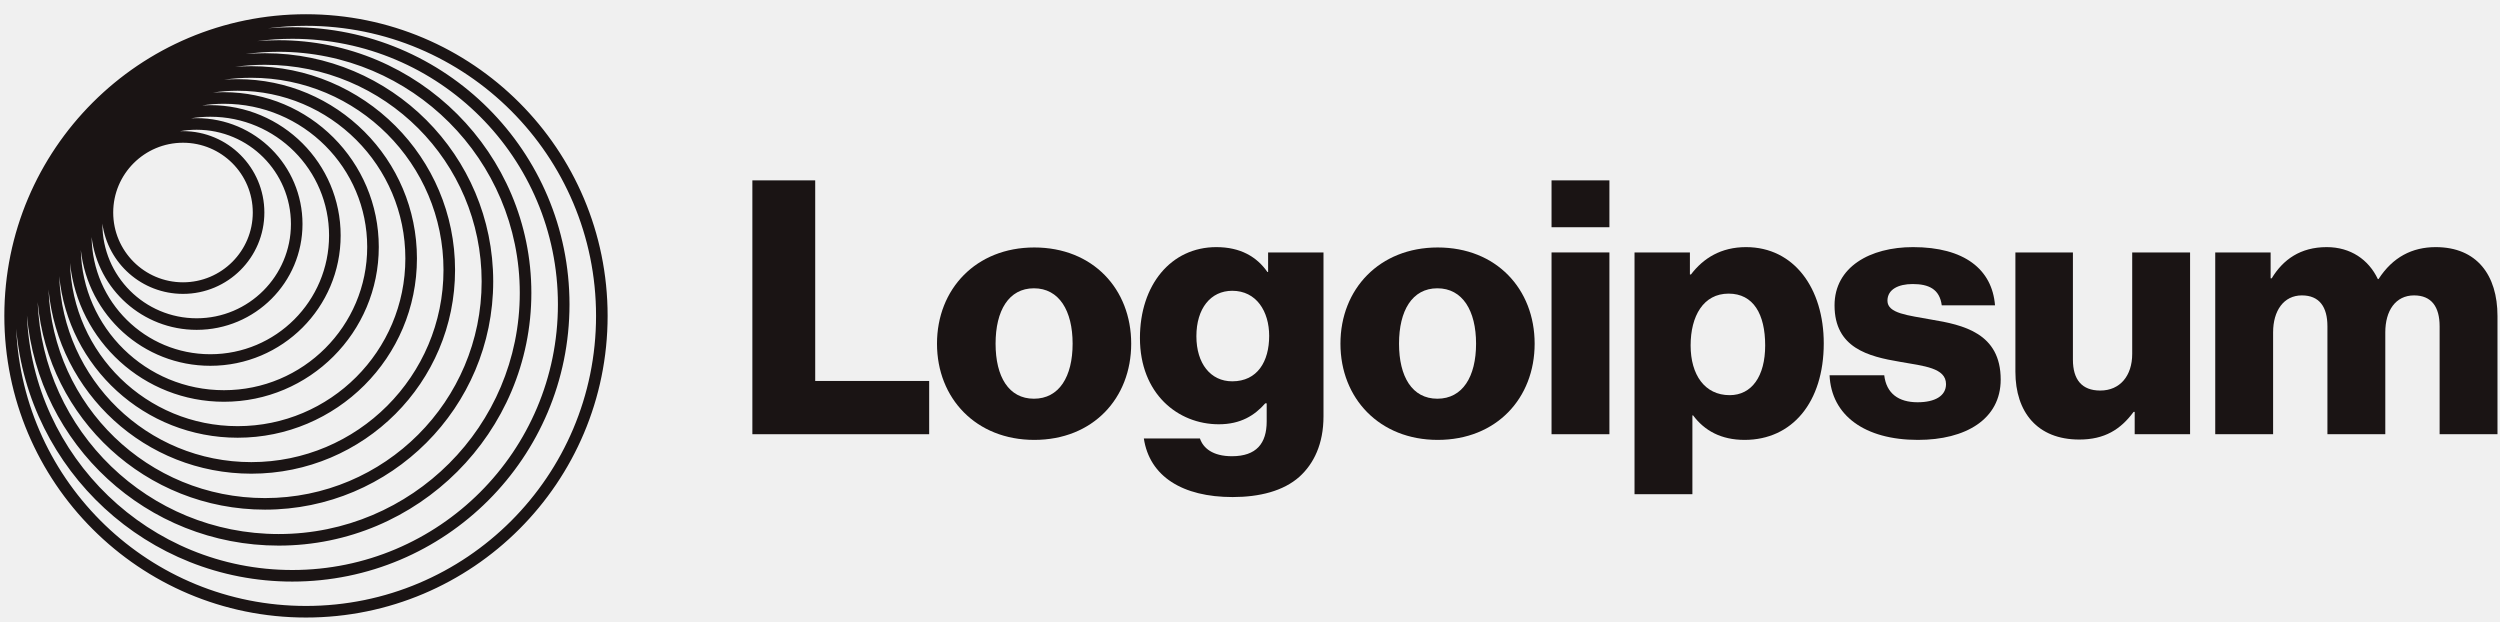
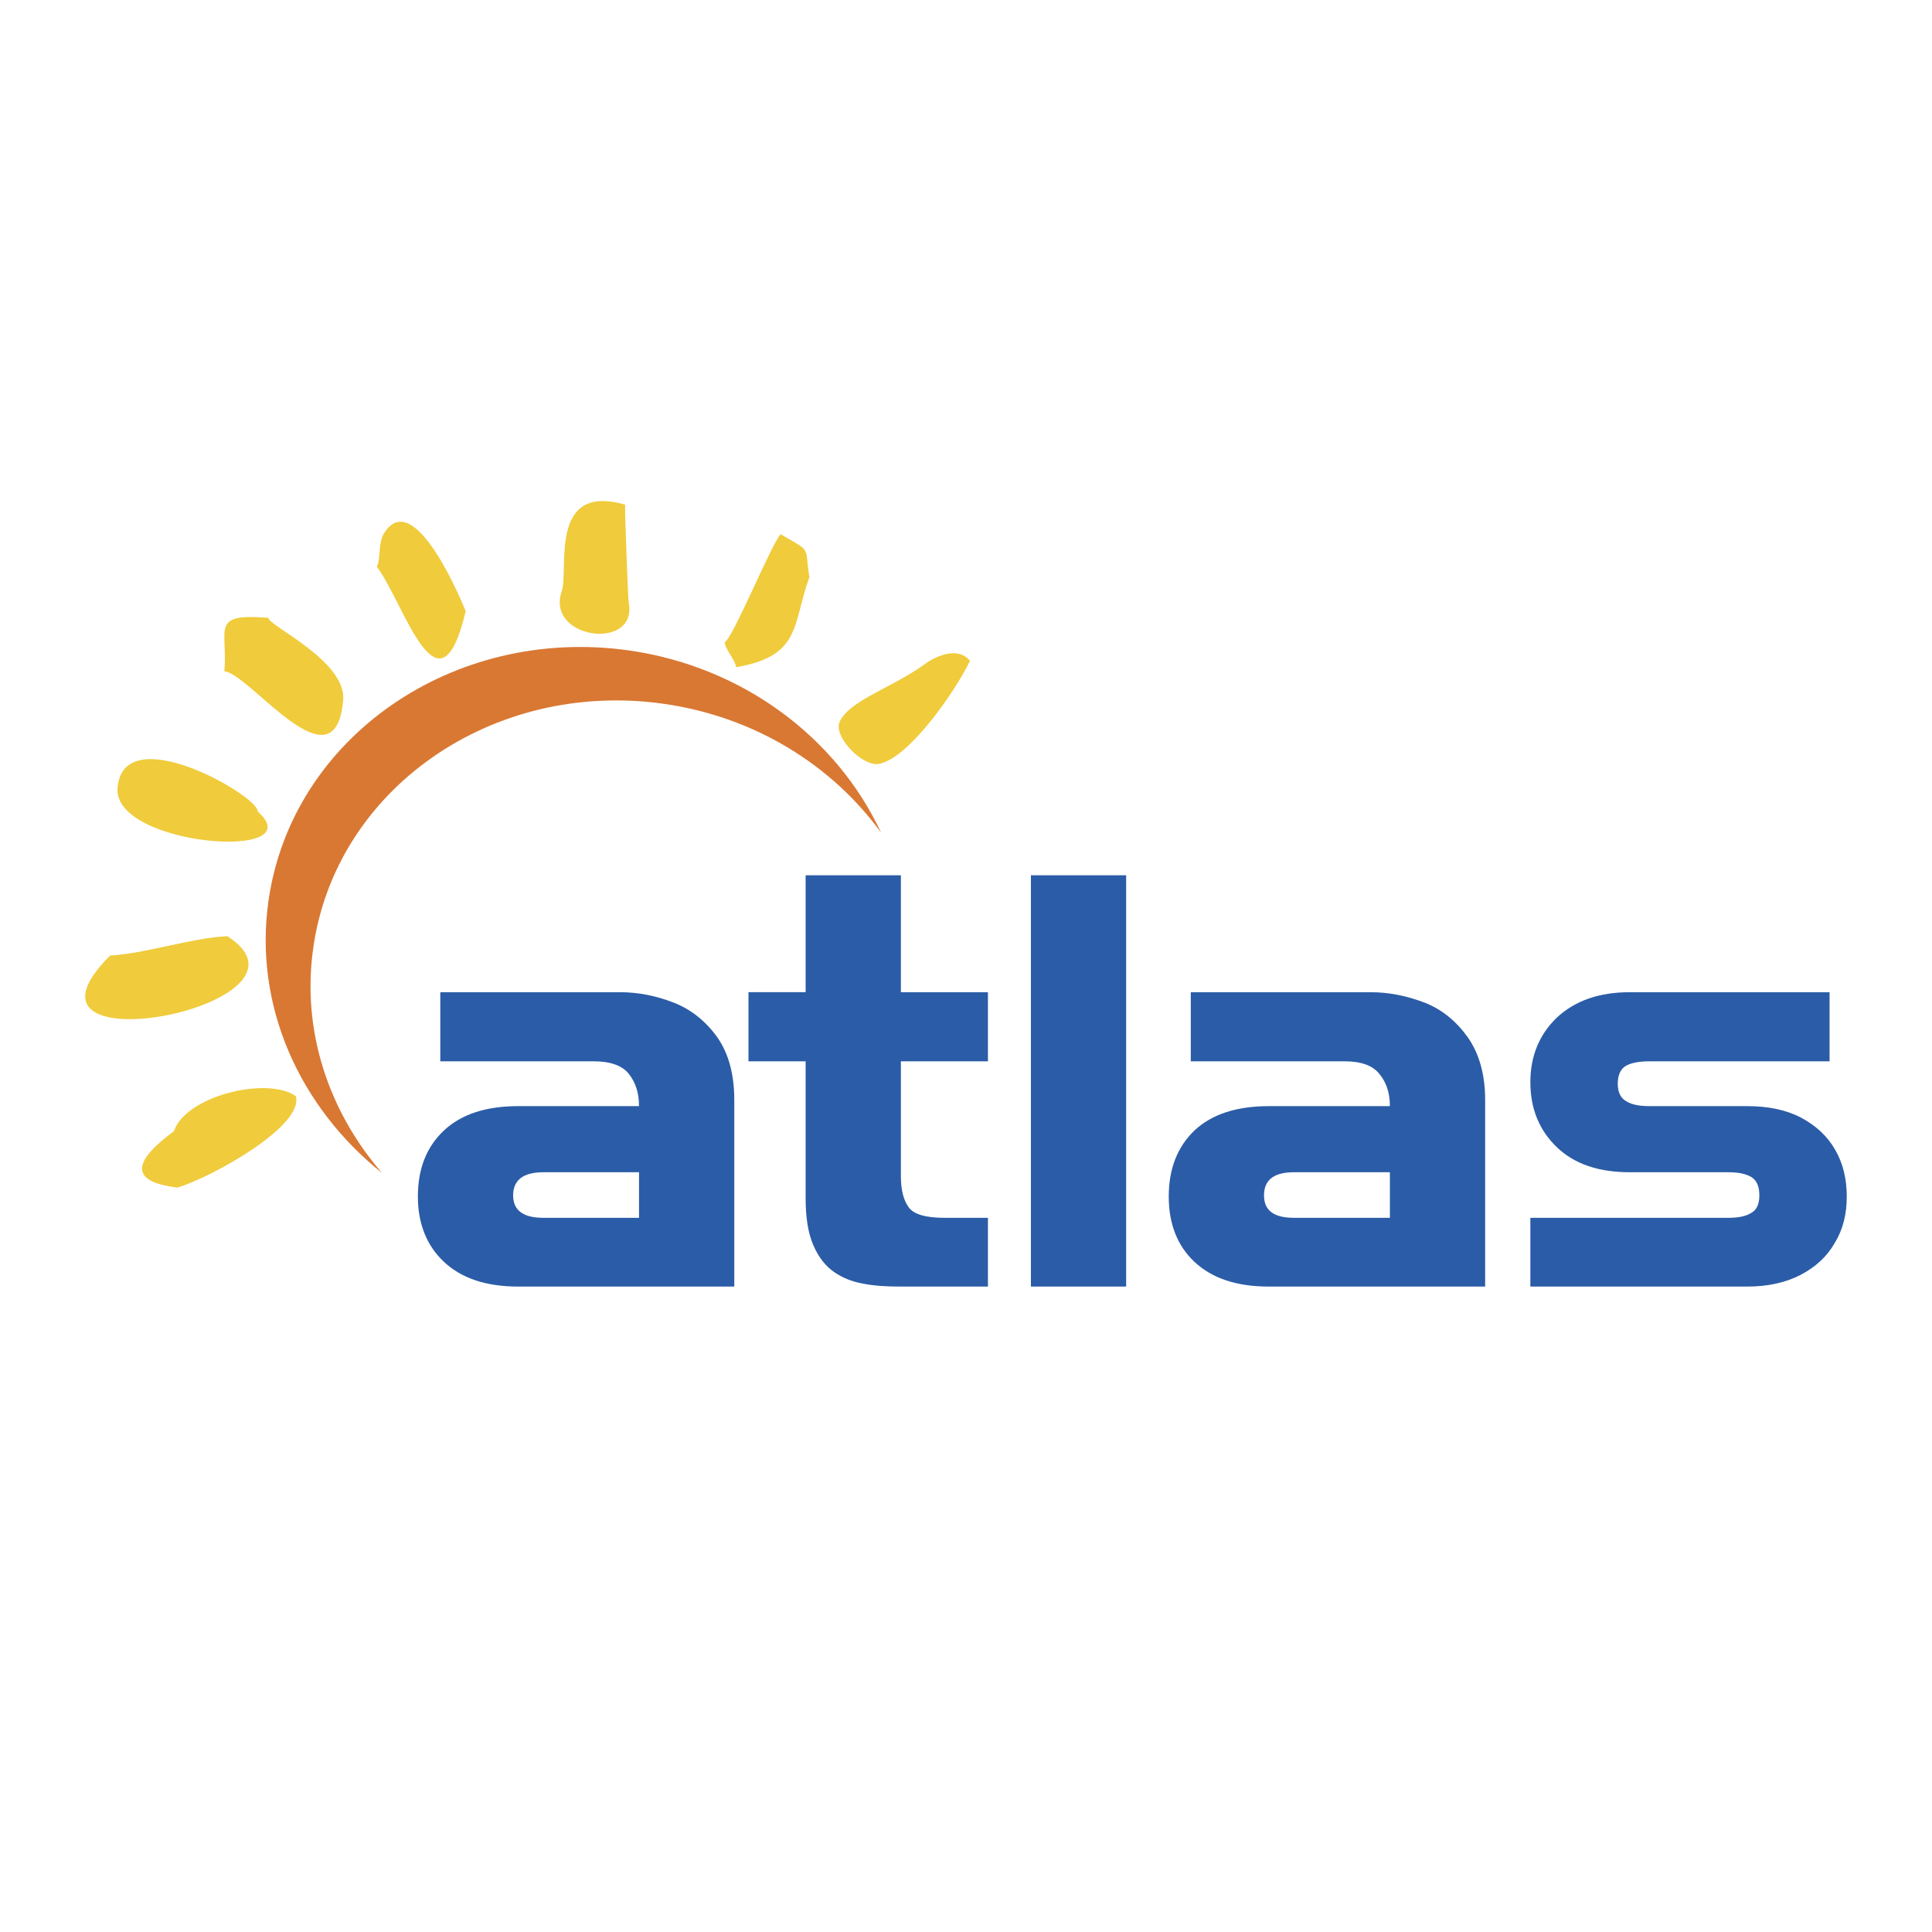
- <svg xmlns="http://www.w3.org/2000/svg" id="logo-53" width="169" height="42" viewBox="0 0 169 42" fill="none">
-   <path d="M50.86 29.353H62.812V25.753H55.108V12.193H50.86V29.353Z" class="cneutral" fill="#1A1414" />
-   <path d="M69.893 26.953C68.189 26.953 67.301 25.465 67.301 23.233C67.301 21.001 68.189 19.489 69.893 19.489C71.597 19.489 72.509 21.001 72.509 23.233C72.509 25.465 71.597 26.953 69.893 26.953ZM69.917 29.737C73.877 29.737 76.469 26.929 76.469 23.233C76.469 19.537 73.877 16.729 69.917 16.729C65.981 16.729 63.341 19.537 63.341 23.233C63.341 26.929 65.981 29.737 69.917 29.737Z" class="cneutral" fill="#1A1414" />
-   <path d="M83.324 33.601C85.148 33.601 86.756 33.193 87.836 32.233C88.82 31.345 89.468 30.001 89.468 28.153V17.065H85.724V18.385H85.676C84.956 17.353 83.852 16.705 82.22 16.705C79.172 16.705 77.06 19.249 77.06 22.849C77.06 26.617 79.628 28.681 82.388 28.681C83.876 28.681 84.812 28.081 85.532 27.265H85.628V28.489C85.628 29.977 84.932 30.841 83.276 30.841C81.98 30.841 81.332 30.289 81.116 29.641H77.324C77.708 32.209 79.94 33.601 83.324 33.601ZM83.3 25.777C81.836 25.777 80.876 24.577 80.876 22.729C80.876 20.857 81.836 19.657 83.3 19.657C84.932 19.657 85.796 21.049 85.796 22.705C85.796 24.433 85.004 25.777 83.3 25.777Z" class="cneutral" fill="#1A1414" />
-   <path d="M97.166 26.953C95.462 26.953 94.574 25.465 94.574 23.233C94.574 21.001 95.462 19.489 97.166 19.489C98.87 19.489 99.782 21.001 99.782 23.233C99.782 25.465 98.87 26.953 97.166 26.953ZM97.19 29.737C101.15 29.737 103.742 26.929 103.742 23.233C103.742 19.537 101.15 16.729 97.19 16.729C93.254 16.729 90.614 19.537 90.614 23.233C90.614 26.929 93.254 29.737 97.19 29.737Z" class="cneutral" fill="#1A1414" />
-   <path d="M104.884 29.353H108.796V17.065H104.884V29.353ZM104.884 15.361H108.796V12.193H104.884V15.361Z" class="cneutral" fill="#1A1414" />
-   <path d="M110.494 33.409H114.406V28.081H114.454C115.222 29.113 116.35 29.737 117.934 29.737C121.15 29.737 123.286 27.193 123.286 23.209C123.286 19.513 121.294 16.705 118.03 16.705C116.35 16.705 115.15 17.449 114.31 18.553H114.238V17.065H110.494V33.409ZM116.926 26.713C115.246 26.713 114.286 25.345 114.286 23.353C114.286 21.361 115.15 19.849 116.854 19.849C118.534 19.849 119.326 21.241 119.326 23.353C119.326 25.441 118.414 26.713 116.926 26.713Z" class="cneutral" fill="#1A1414" />
-   <path d="M129.655 29.737C132.871 29.737 135.247 28.345 135.247 25.657C135.247 22.513 132.703 21.961 130.543 21.601C128.983 21.313 127.591 21.193 127.591 20.329C127.591 19.561 128.335 19.201 129.295 19.201C130.375 19.201 131.119 19.537 131.263 20.641H134.863C134.671 18.217 132.799 16.705 129.319 16.705C126.415 16.705 124.015 18.049 124.015 20.641C124.015 23.521 126.295 24.097 128.431 24.457C130.063 24.745 131.551 24.865 131.551 25.969C131.551 26.761 130.807 27.193 129.631 27.193C128.335 27.193 127.519 26.593 127.375 25.369H123.679C123.799 28.081 126.055 29.737 129.655 29.737Z" class="cneutral" fill="#1A1414" />
-   <path d="M140.561 29.713C142.265 29.713 143.345 29.041 144.233 27.841H144.305V29.353H148.049V17.065H144.137V23.929C144.137 25.393 143.321 26.401 141.977 26.401C140.729 26.401 140.129 25.657 140.129 24.313V17.065H136.241V25.129C136.241 27.865 137.729 29.713 140.561 29.713Z" class="cneutral" fill="#1A1414" />
-   <path d="M149.75 29.353H153.662V22.465C153.662 21.001 154.382 19.969 155.606 19.969C156.782 19.969 157.334 20.737 157.334 22.057V29.353H161.246V22.465C161.246 21.001 161.942 19.969 163.19 19.969C164.366 19.969 164.918 20.737 164.918 22.057V29.353H168.83V21.361C168.83 18.601 167.438 16.705 164.654 16.705C163.07 16.705 161.75 17.377 160.79 18.865H160.742C160.118 17.545 158.894 16.705 157.286 16.705C155.51 16.705 154.334 17.545 153.566 18.817H153.494V17.065H149.75V29.353Z" class="cneutral" fill="#1A1414" />
-   <path fill-rule="evenodd" clip-rule="evenodd" d="M20.684 0.962C31.946 0.962 41.075 10.091 41.075 21.353C41.075 32.615 31.946 41.745 20.684 41.745C9.422 41.745 0.293 32.615 0.293 21.353C0.293 10.091 9.422 0.962 20.684 0.962ZM40.293 21.353C40.293 10.524 31.514 1.745 20.684 1.745C19.811 1.745 18.951 1.802 18.107 1.912C18.652 1.865 19.203 1.84 19.761 1.84C30.109 1.84 38.498 10.229 38.498 20.578C38.498 30.926 30.109 39.315 19.761 39.315C9.964 39.315 1.923 31.796 1.094 22.213C1.544 32.644 10.143 40.962 20.684 40.962C31.514 40.962 40.293 32.183 40.293 21.353ZM37.715 20.578C37.715 10.662 29.677 2.623 19.761 2.623C18.956 2.623 18.163 2.676 17.386 2.779C17.864 2.738 18.348 2.718 18.837 2.718C28.272 2.718 35.92 10.366 35.92 19.801C35.92 29.235 28.272 36.883 18.837 36.883C9.916 36.883 2.593 30.046 1.821 21.326C2.214 30.895 10.095 38.532 19.761 38.532C29.677 38.532 37.715 30.493 37.715 20.578ZM18.837 3.501C27.839 3.501 35.137 10.798 35.137 19.801C35.137 28.803 27.839 36.101 18.837 36.101C10.043 36.101 2.876 29.137 2.549 20.424C3.255 28.288 9.865 34.452 17.914 34.452C26.434 34.452 33.341 27.545 33.341 19.025C33.341 10.505 26.434 3.597 17.914 3.597C17.473 3.597 17.036 3.616 16.605 3.652C17.335 3.552 18.08 3.501 18.837 3.501ZM32.559 19.025C32.559 10.937 26.002 4.38 17.914 4.38C17.23 4.38 16.558 4.427 15.899 4.517C16.259 4.489 16.622 4.475 16.989 4.475C24.596 4.475 30.762 10.641 30.762 18.248C30.762 25.855 24.596 32.021 16.989 32.021C9.829 32.021 3.946 26.558 3.279 19.574C3.567 27.407 10.009 33.67 17.914 33.67C26.002 33.67 32.559 27.113 32.559 19.025ZM16.989 5.258C24.164 5.258 29.98 11.074 29.98 18.248C29.98 25.423 24.164 31.239 16.989 31.239C9.956 31.239 4.228 25.65 4.005 18.671C4.607 24.801 9.777 29.59 16.066 29.59C22.759 29.59 28.185 24.165 28.185 17.471C28.185 10.778 22.759 5.352 16.066 5.352C15.759 5.352 15.454 5.364 15.153 5.386C15.753 5.301 16.366 5.258 16.989 5.258ZM27.402 17.471C27.402 11.21 22.326 6.135 16.066 6.135C15.494 6.135 14.932 6.177 14.384 6.259C14.634 6.241 14.887 6.232 15.142 6.232C20.921 6.232 25.606 10.917 25.606 16.696C25.606 22.475 20.921 27.159 15.142 27.159C9.727 27.159 5.273 23.046 4.733 17.773C4.893 23.895 9.906 28.808 16.066 28.808C22.326 28.808 27.402 23.732 27.402 17.471ZM15.142 7.015C20.489 7.015 24.823 11.349 24.823 16.696C24.823 22.042 20.489 26.377 15.142 26.377C9.863 26.377 5.572 22.152 5.463 16.899C5.951 21.303 9.685 24.728 14.219 24.728C19.084 24.728 23.028 20.784 23.028 15.919C23.028 11.054 19.084 7.109 14.219 7.109C14.033 7.109 13.848 7.115 13.665 7.127C14.146 7.053 14.64 7.015 15.142 7.015ZM22.245 15.919C22.245 11.486 18.652 7.892 14.219 7.892C13.774 7.892 13.337 7.928 12.911 7.998C13.038 7.991 13.166 7.988 13.294 7.988C17.246 7.988 20.449 11.191 20.449 15.143C20.449 19.095 17.246 22.298 13.294 22.298C9.64 22.298 6.626 19.559 6.193 16.023C6.248 20.408 9.82 23.946 14.219 23.946C18.652 23.946 22.245 20.352 22.245 15.919ZM13.294 8.771C16.814 8.771 19.667 11.624 19.667 15.143C19.667 18.663 16.814 21.516 13.294 21.516C9.775 21.516 6.922 18.663 6.922 15.143C6.922 15.135 6.922 15.126 6.922 15.118C7.288 17.8 9.588 19.866 12.371 19.866C15.408 19.866 17.871 17.404 17.871 14.366C17.871 11.329 15.408 8.866 12.371 8.866C12.302 8.866 12.234 8.868 12.165 8.87C12.532 8.805 12.909 8.771 13.294 8.771ZM17.088 14.366C17.088 11.761 14.976 9.649 12.371 9.649C9.765 9.649 7.653 11.761 7.653 14.366C7.653 16.972 9.765 19.084 12.371 19.084C14.976 19.084 17.088 16.972 17.088 14.366Z" class="cneutral" fill="#1A1414" />
+ <svg xmlns="http://www.w3.org/2000/svg" width="2500" height="2500" viewBox="0 0 192.756 192.756">
+   <g fill-rule="evenodd" clip-rule="evenodd">
+     <path fill="#fff" d="M0 0h192.756v192.756H0V0z" />
+     <path d="M26.783 61.646c-5.889-.484-4.025 1.081-4.398 5.33 2.497.186 11.032 12.001 11.853 2.907.372-3.951-7.53-7.492-7.455-8.237zM38.263 53.297c-.522.895-.298 2.684-.671 3.243 2.684 3.503 6.187 15.802 8.871 4.435-.001 0-5.107-12.895-8.2-7.678zM62.376 50.353c-7.715-2.236-5.59 6.522-6.336 8.647-1.64 4.808 7.715 6 6.672 1.043-.037-.111-.41-9.429-.336-9.69zM80.751 57.583c-.522-3.205.335-2.423-2.87-4.286-.932 1.006-4.882 10.659-5.59 10.771.149.895 1.006 1.64 1.155 2.498 6.522-1.118 5.591-4.249 7.305-8.983zM96.778 65.932c-1.715-2.087-5.218.895-4.062 0-3.392 2.609-7.79 3.802-8.908 6-.82 1.528 2.422 4.771 4.025 4.249 2.981-.745 7.417-7.118 8.945-10.249zM29.504 109.354c-2.833-1.977-10.958-.039-12.15 3.502-3.951 2.908-4.659 5.031.373 5.629 3.764-1.194 12.671-6.262 11.777-9.131zM22.684 93.401c-3.653.187-8.013 1.714-11.703 1.938-11.704 11.665 22.399 4.956 11.703-1.938zM25.703 80.952c.149-1.491-13.38-9.355-13.977-2.348-.484 5.852 19.605 7.343 13.977 2.348z" fill="#f0cb3b" />
+     <path d="M31.256 94.556c2.236-15.84 17.89-26.761 34.96-24.338 9.168 1.305 16.846 6.187 21.691 12.858-4.361-9.355-13.641-16.548-25.195-18.188-17.518-2.46-33.618 8.721-35.929 25.008-1.491 10.548 3.168 20.611 11.331 27.132-5.293-6.11-8.051-14.161-6.858-22.472z" fill="#d97833" />
+     <path d="M54.214 121.502c-2.013 0-3.019-.744-3.019-2.236 0-1.527 1.006-2.311 3.019-2.311h9.542v4.547h-9.542zm4.994-15.615c1.678 0 2.87.41 3.541 1.268.671.855 1.006 1.9 1.006 3.205H51.68c-3.206 0-5.665.818-7.38 2.422-1.751 1.641-2.609 3.84-2.609 6.598 0 2.721.895 4.92 2.609 6.521 1.752 1.641 4.212 2.461 7.417 2.461H73.26v-18.6c0-2.57-.559-4.658-1.714-6.299-1.155-1.602-2.609-2.758-4.323-3.428-1.715-.672-3.503-1.043-5.367-1.043H43.928v6.895h15.28zM98.566 128.361h-8.795c-1.379 0-2.609-.076-3.69-.299-1.043-.186-2.012-.559-2.87-1.156-.857-.596-1.565-1.49-2.087-2.721-.522-1.229-.746-2.795-.746-4.658v-13.641h-5.702v-6.895h5.702V87.325h9.504v11.667h8.684v6.895h-8.684v11.479c0 1.342.261 2.385.783 3.094.521.709 1.714 1.043 3.615 1.043h4.286v6.858zM112.357 128.361h-9.503V87.325h9.503v41.036zM146.422 103.463c-1.154-1.602-2.57-2.758-4.285-3.428-1.752-.672-3.541-1.043-5.404-1.043h-17.928v6.895h15.318c1.678 0 2.832.41 3.504 1.268.707.855 1.043 1.9 1.043 3.205h-12.076c-3.242 0-5.701.818-7.416 2.422-1.715 1.641-2.572 3.84-2.572 6.598 0 2.721.857 4.92 2.572 6.521 1.752 1.641 4.211 2.461 7.416 2.461h21.58v-18.6c0-2.571-.596-4.658-1.752-6.299zm-7.752 18.039h-9.578c-2.014 0-2.982-.744-2.982-2.236 0-1.527.969-2.311 2.982-2.311h9.578v4.547zM162.598 116.955c-3.094 0-5.516-.818-7.268-2.496s-2.646-3.84-2.646-6.486c0-2.607.895-4.77 2.646-6.447 1.789-1.676 4.211-2.533 7.268-2.533h19.939v6.895h-17.926c-1.082 0-1.865.148-2.387.447s-.82.895-.82 1.789c0 .857.299 1.453.857 1.752.523.334 1.305.484 2.35.484h9.727c2.088 0 3.877.373 5.367 1.154 1.453.783 2.609 1.826 3.393 3.205.781 1.342 1.154 2.908 1.154 4.66s-.373 3.279-1.193 4.621c-.781 1.379-1.938 2.422-3.428 3.205-1.529.783-3.279 1.156-5.33 1.156h-21.617v-6.859h19.754c.969 0 1.752-.148 2.273-.484.559-.297.82-.895.82-1.752 0-.893-.262-1.49-.783-1.824-.559-.336-1.305-.486-2.311-.486h-9.839v-.001z" fill="#2b5ca7" />
+   </g>
</svg>
